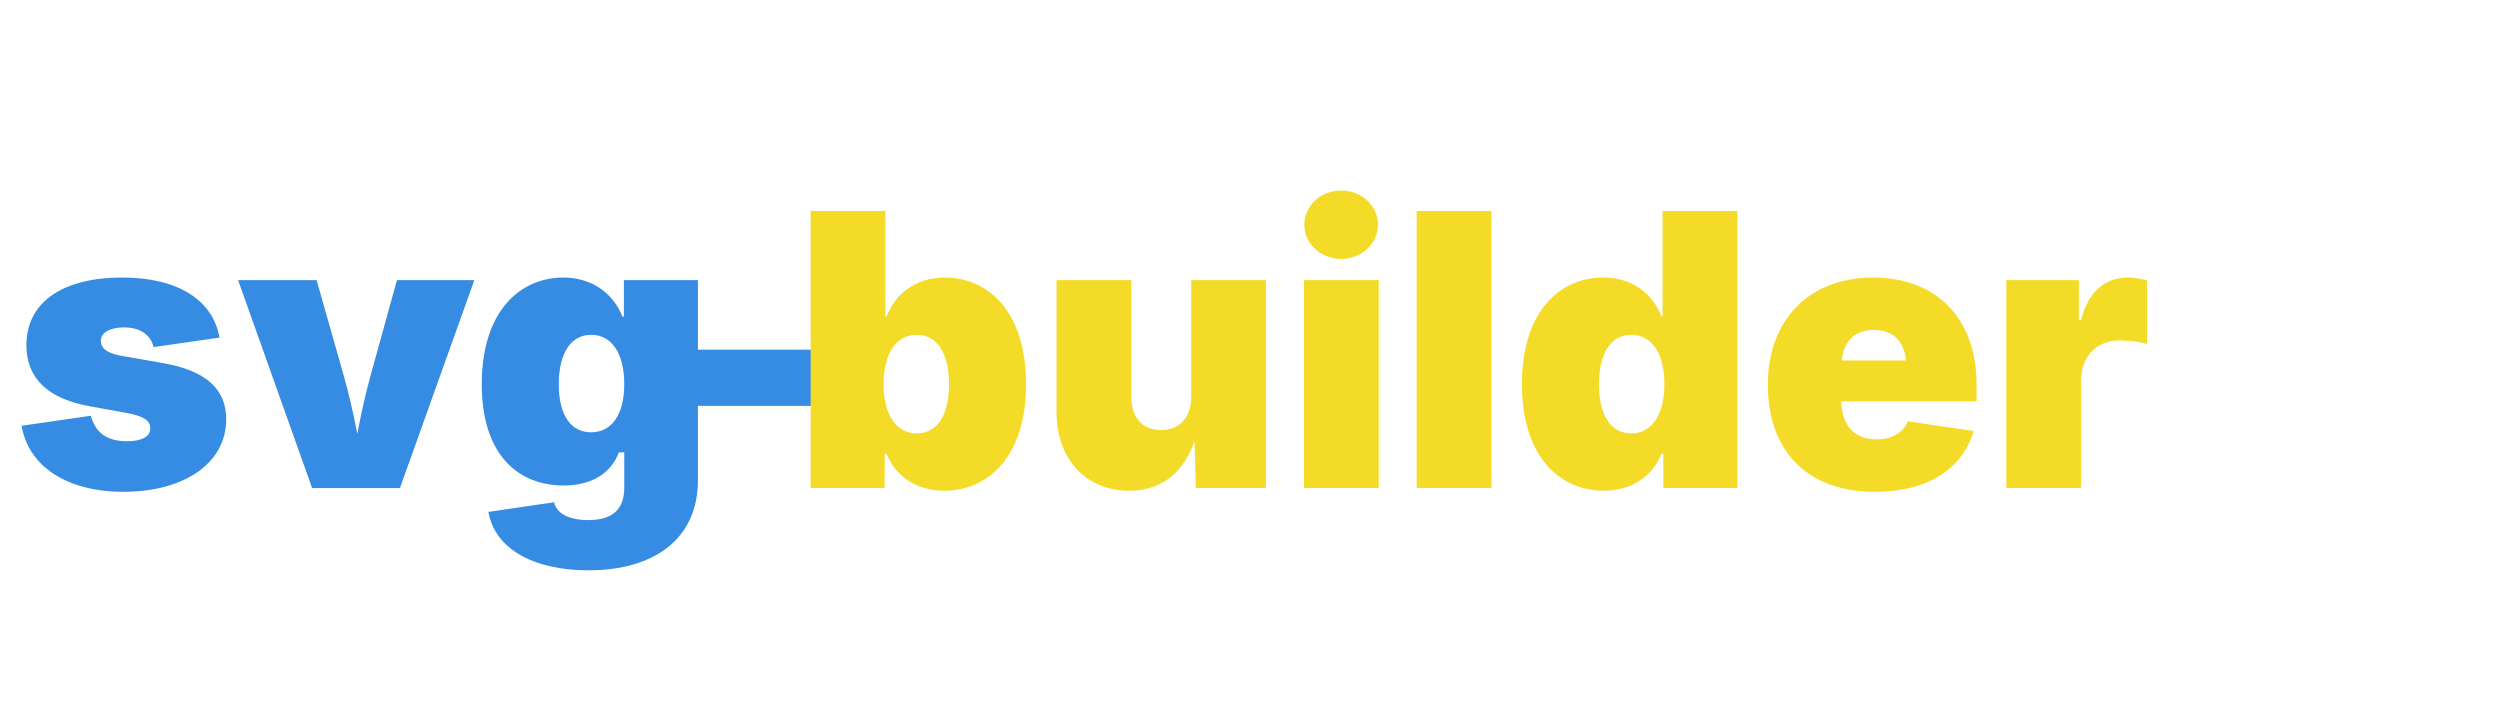
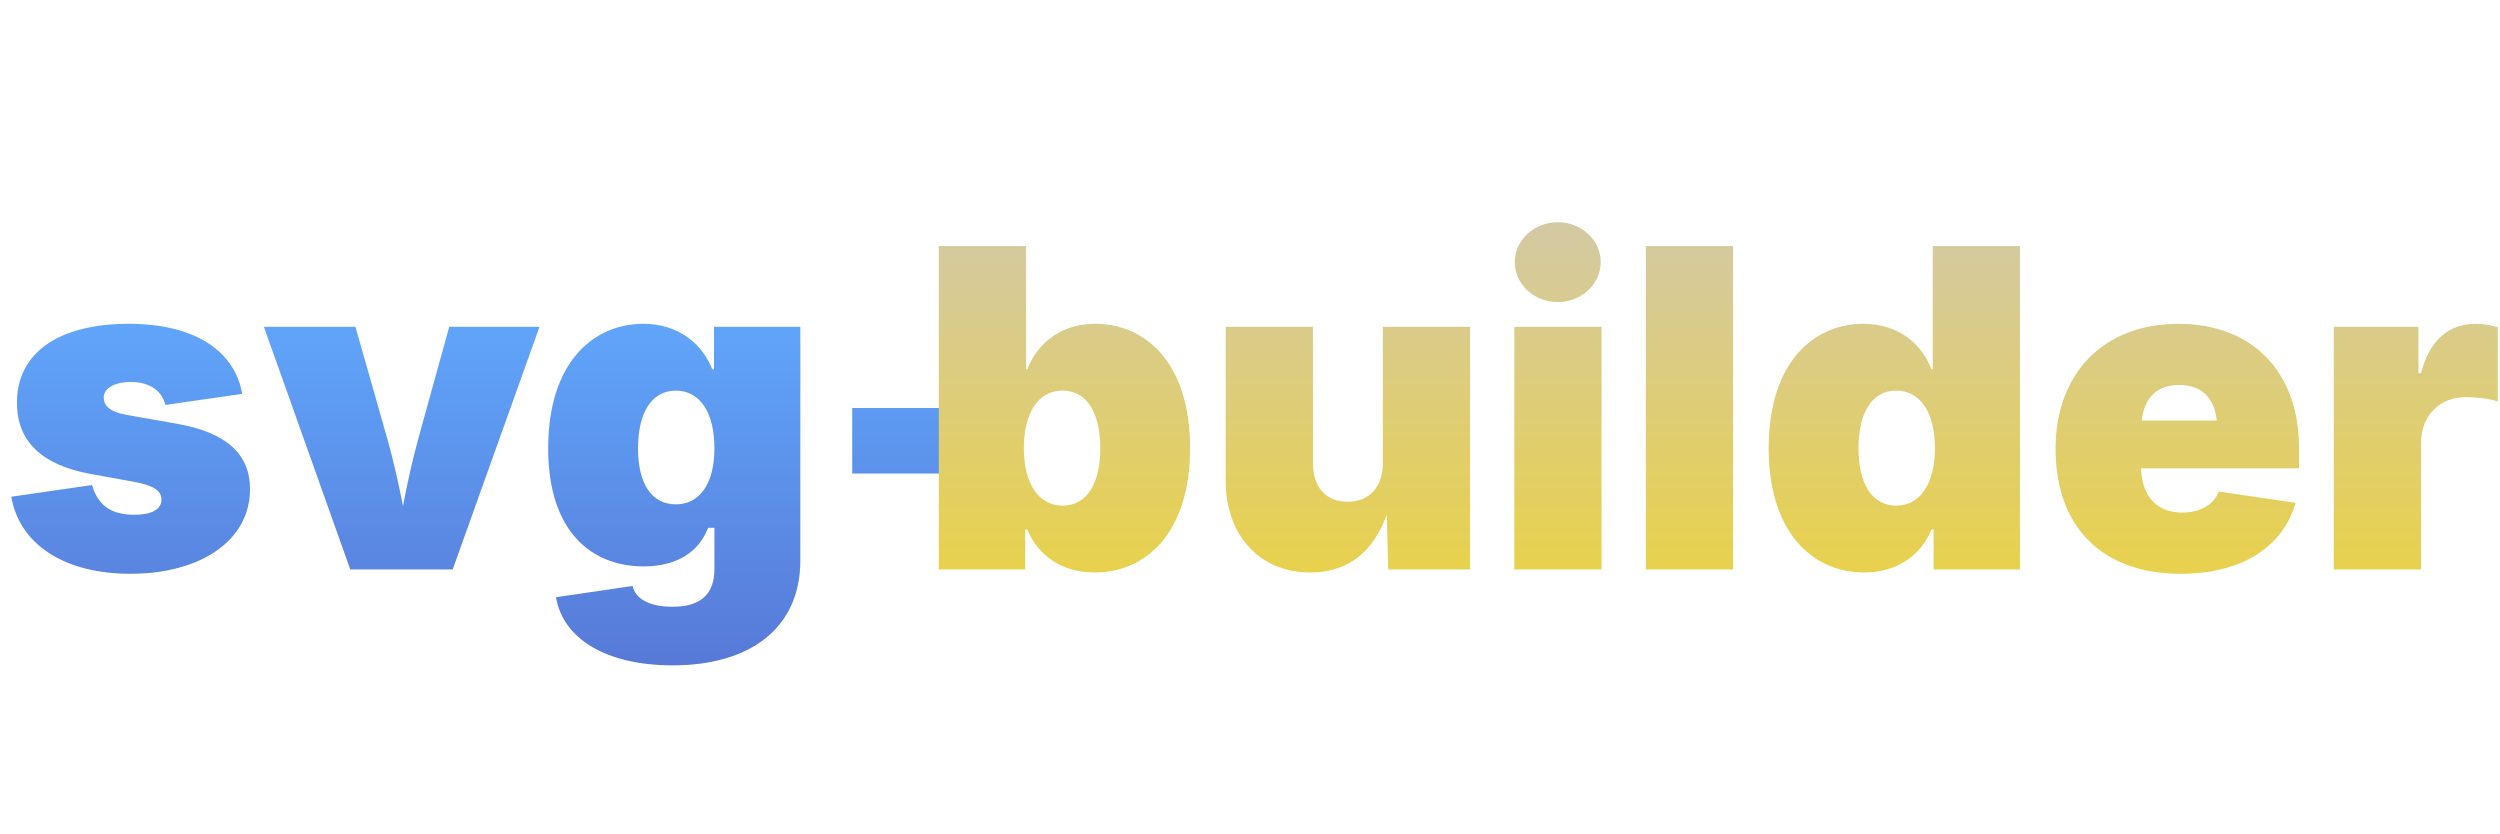
- <svg xmlns="http://www.w3.org/2000/svg" viewBox="0 0 420 120" height="120" width="420">
+ <svg xmlns="http://www.w3.org/2000/svg" viewBox="0 0 360 120" height="120" width="360">
  <style>
-       .wordmark { font: 900 64px 'Inter', 'Segoe UI', sans-serif; }
-       .wordmark--base { fill: #368ce2ff; }
-       .wordmark--dash { fill: #368ce2ff; }
-       .wordmark--accent { fill: #f3db27ff; }
-     </style>
-   <text class="wordmark wordmark--base" x="2" y="82">svg</text>
-   <text class="wordmark wordmark--dash" x="112" y="82">-</text>
-   <text class="wordmark wordmark--accent" x="133" y="82">builder</text>
+     .wordmark { font: 900 64px 'Inter', 'Segoe UI', sans-serif; }
+     .wordmark--base { fill: url(#grad-base); }
+     .wordmark--accent { fill: url(#grad-accent); }
+   </style>
+   <defs>
+     <linearGradient id="grad-base" x1="0%" y1="0%" x2="0%" y2="100%">
+       <stop offset="0%" stop-color="#60a5fa" />
+       <stop offset="100%" stop-color="#5779d7ff" />
+     </linearGradient>
+     <linearGradient id="grad-accent" x1="0%" y1="0%" x2="0%" y2="100%">
+       <stop offset="0%" stop-color="#d3c9a4ff" />
+       <stop offset="100%" stop-color="#e8d14cff" />
+     </linearGradient>
+   </defs>
+   <text class="wordmark wordmark--base" x="0" y="82">svg-</text>
+   <text class="wordmark wordmark--accent" x="132" y="82">builder</text>
</svg>
